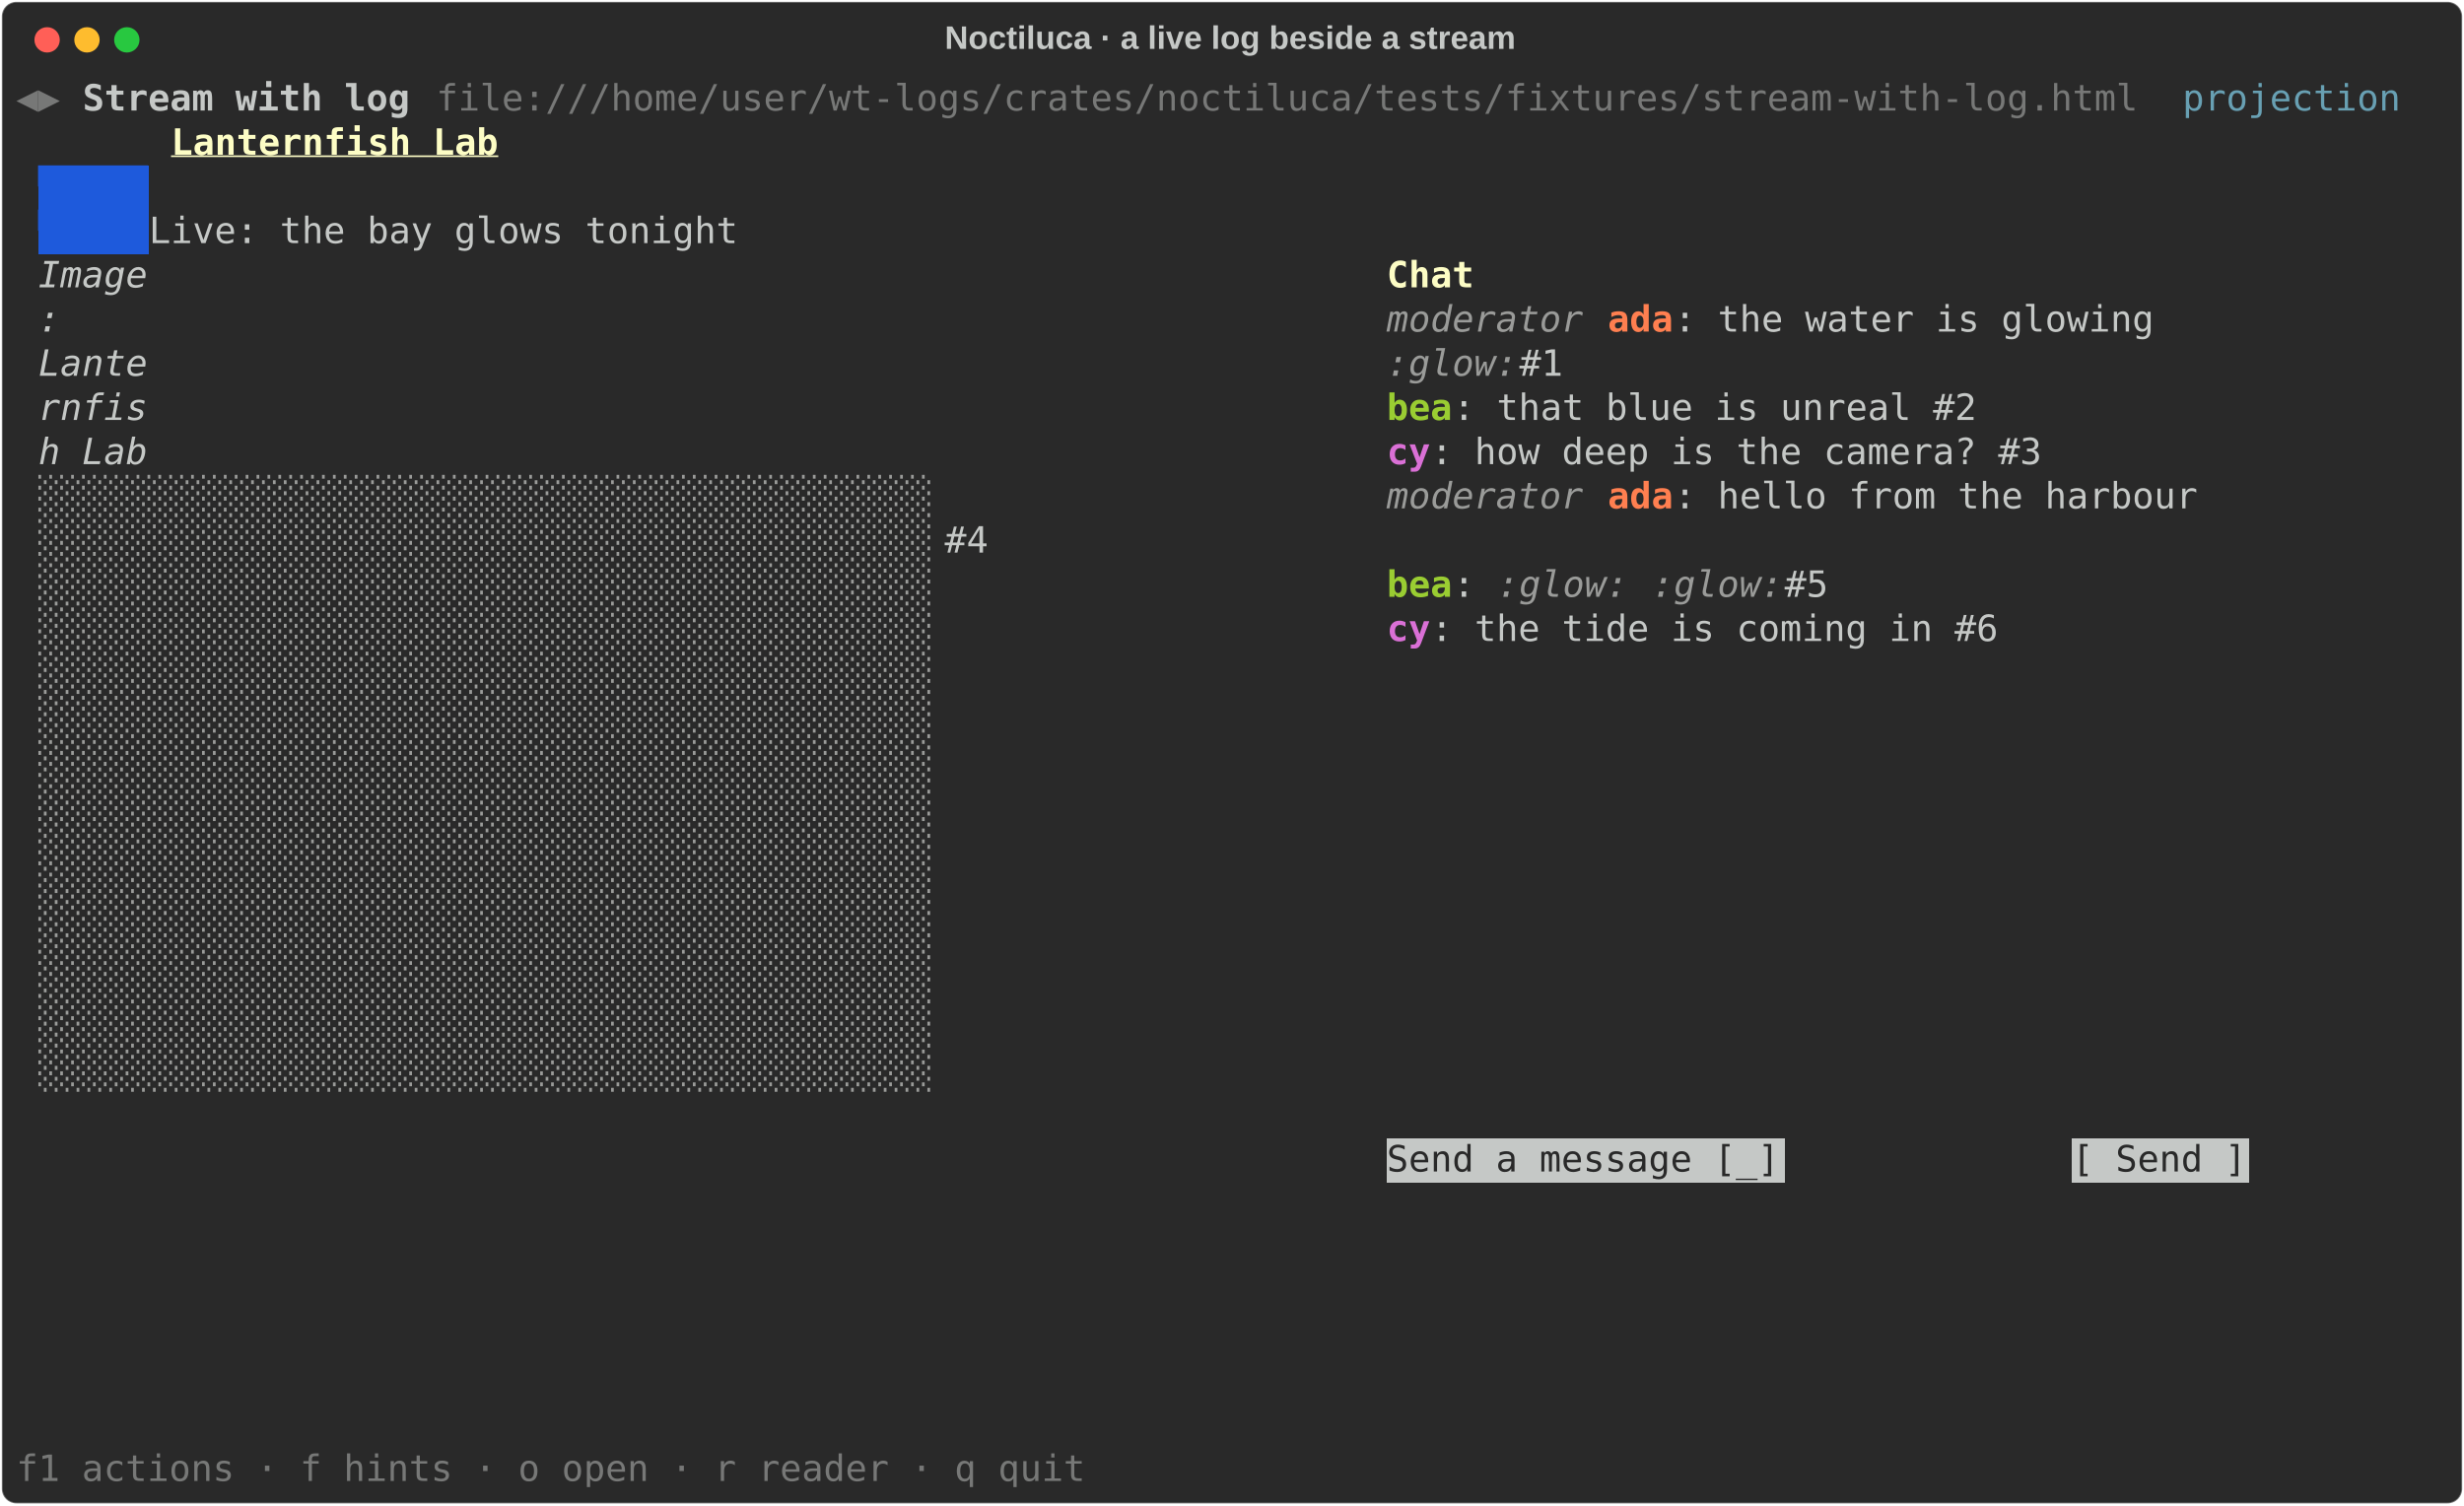
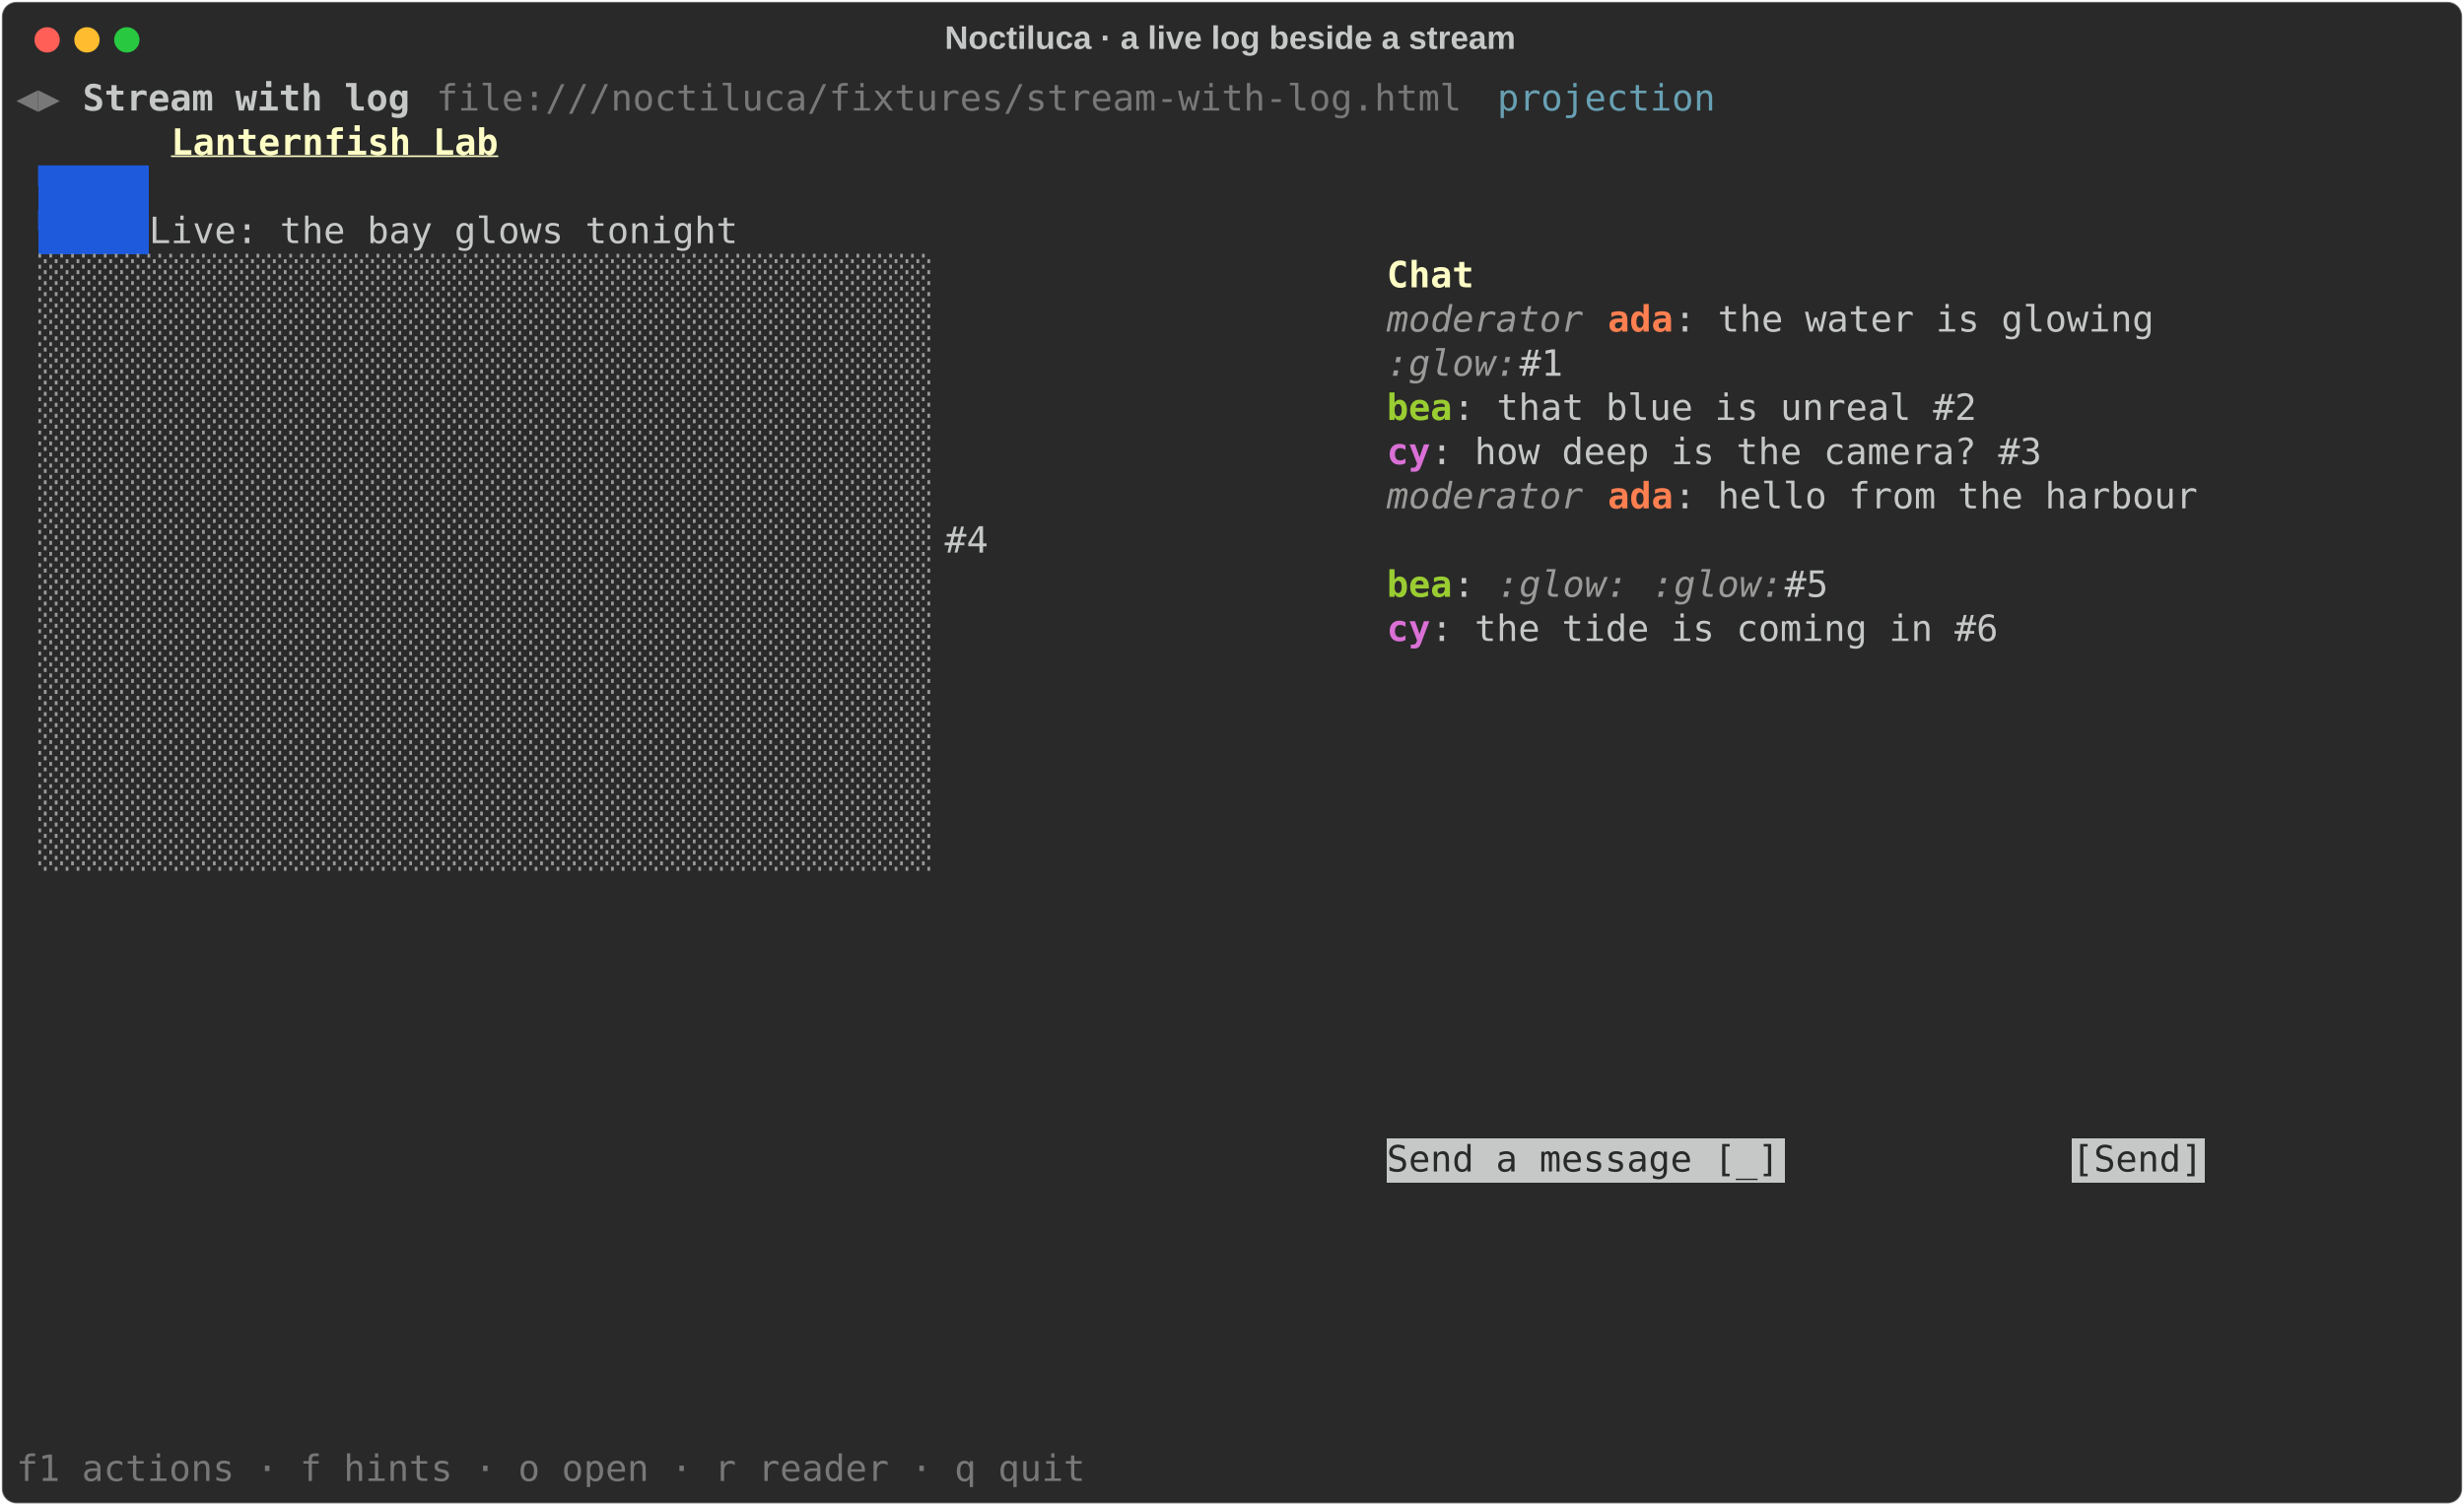
<svg xmlns="http://www.w3.org/2000/svg" class="rich-terminal" viewBox="0 0 1360 830.8">
  <style>

    @font-face {
        font-family: "Fira Code";
        src: local("FiraCode-Regular"),
                url("https://cdnjs.cloudflare.com/ajax/libs/firacode/6.2.0/woff2/FiraCode-Regular.woff2") format("woff2"),
                url("https://cdnjs.cloudflare.com/ajax/libs/firacode/6.2.0/woff/FiraCode-Regular.woff") format("woff");
        font-style: normal;
        font-weight: 400;
    }
    @font-face {
        font-family: "Fira Code";
        src: local("FiraCode-Bold"),
                url("https://cdnjs.cloudflare.com/ajax/libs/firacode/6.2.0/woff2/FiraCode-Bold.woff2") format("woff2"),
                url("https://cdnjs.cloudflare.com/ajax/libs/firacode/6.2.0/woff/FiraCode-Bold.woff") format("woff");
        font-style: bold;
        font-weight: 700;
    }

    .rich-record-matrix {
        font-family: Fira Code, monospace;
        font-size: 20px;
        line-height: 24.4px;
        font-variant-east-asian: full-width;
    }

    .rich-record-title {
        font-size: 18px;
        font-weight: bold;
        font-family: arial;
    }

    .rich-record-r1 { fill: #777877 }
.rich-record-r2 { fill: #c5c8c6 }
.rich-record-r3 { fill: #c5c8c6;font-weight: bold }
.rich-record-r4 { fill: #68a0b3 }
.rich-record-r5 { fill: #fdfdc5;font-weight: bold;text-decoration: underline; }
.rich-record-r6 { fill: #1e5adc }
- .rich-record-r7 { fill: #c5c8c6;font-style: italic; }
+ .rich-record-r7 { fill: #9a9b99 }
.rich-record-r8 { fill: #fdfdc5;font-weight: bold }
.rich-record-r9 { fill: #9a9b99;font-style: italic; }
.rich-record-r10 { fill: #ff7f50;font-weight: bold }
.rich-record-r11 { fill: #9acd32;font-weight: bold }
.rich-record-r12 { fill: #da70d6;font-weight: bold }
- .rich-record-r13 { fill: #9a9b99 }
- .rich-record-r14 { fill: #292929 }
+ .rich-record-r13 { fill: #292929 }
    </style>
  <defs>
    <clipPath id="rich-record-clip-terminal">
      <rect x="0" y="0" width="1341.0" height="779.8" />
    </clipPath>
    <clipPath id="rich-record-line-0">
      <rect x="0" y="1.5" width="1342" height="24.65" />
    </clipPath>
    <clipPath id="rich-record-line-1">
      <rect x="0" y="25.9" width="1342" height="24.65" />
    </clipPath>
    <clipPath id="rich-record-line-2">
      <rect x="0" y="50.3" width="1342" height="24.65" />
    </clipPath>
    <clipPath id="rich-record-line-3">
      <rect x="0" y="74.7" width="1342" height="24.65" />
    </clipPath>
    <clipPath id="rich-record-line-4">
      <rect x="0" y="99.1" width="1342" height="24.65" />
    </clipPath>
    <clipPath id="rich-record-line-5">
      <rect x="0" y="123.5" width="1342" height="24.65" />
    </clipPath>
    <clipPath id="rich-record-line-6">
      <rect x="0" y="147.9" width="1342" height="24.65" />
    </clipPath>
    <clipPath id="rich-record-line-7">
      <rect x="0" y="172.3" width="1342" height="24.65" />
    </clipPath>
    <clipPath id="rich-record-line-8">
      <rect x="0" y="196.7" width="1342" height="24.65" />
    </clipPath>
    <clipPath id="rich-record-line-9">
      <rect x="0" y="221.1" width="1342" height="24.65" />
    </clipPath>
    <clipPath id="rich-record-line-10">
      <rect x="0" y="245.5" width="1342" height="24.65" />
    </clipPath>
    <clipPath id="rich-record-line-11">
      <rect x="0" y="269.9" width="1342" height="24.65" />
    </clipPath>
    <clipPath id="rich-record-line-12">
      <rect x="0" y="294.3" width="1342" height="24.65" />
    </clipPath>
    <clipPath id="rich-record-line-13">
      <rect x="0" y="318.7" width="1342" height="24.65" />
    </clipPath>
    <clipPath id="rich-record-line-14">
      <rect x="0" y="343.1" width="1342" height="24.65" />
    </clipPath>
    <clipPath id="rich-record-line-15">
      <rect x="0" y="367.5" width="1342" height="24.65" />
    </clipPath>
    <clipPath id="rich-record-line-16">
      <rect x="0" y="391.9" width="1342" height="24.65" />
    </clipPath>
    <clipPath id="rich-record-line-17">
      <rect x="0" y="416.3" width="1342" height="24.65" />
    </clipPath>
    <clipPath id="rich-record-line-18">
      <rect x="0" y="440.7" width="1342" height="24.65" />
    </clipPath>
    <clipPath id="rich-record-line-19">
      <rect x="0" y="465.1" width="1342" height="24.65" />
    </clipPath>
    <clipPath id="rich-record-line-20">
      <rect x="0" y="489.5" width="1342" height="24.65" />
    </clipPath>
    <clipPath id="rich-record-line-21">
      <rect x="0" y="513.9" width="1342" height="24.65" />
    </clipPath>
    <clipPath id="rich-record-line-22">
      <rect x="0" y="538.3" width="1342" height="24.65" />
    </clipPath>
    <clipPath id="rich-record-line-23">
      <rect x="0" y="562.7" width="1342" height="24.65" />
    </clipPath>
    <clipPath id="rich-record-line-24">
      <rect x="0" y="587.1" width="1342" height="24.65" />
    </clipPath>
    <clipPath id="rich-record-line-25">
      <rect x="0" y="611.5" width="1342" height="24.65" />
    </clipPath>
    <clipPath id="rich-record-line-26">
      <rect x="0" y="635.9" width="1342" height="24.65" />
    </clipPath>
    <clipPath id="rich-record-line-27">
      <rect x="0" y="660.3" width="1342" height="24.65" />
    </clipPath>
    <clipPath id="rich-record-line-28">
      <rect x="0" y="684.7" width="1342" height="24.65" />
    </clipPath>
    <clipPath id="rich-record-line-29">
      <rect x="0" y="709.1" width="1342" height="24.65" />
    </clipPath>
    <clipPath id="rich-record-line-30">
      <rect x="0" y="733.5" width="1342" height="24.65" />
    </clipPath>
  </defs>
  <rect fill="#292929" stroke="rgba(255,255,255,0.35)" stroke-width="1" x="1" y="1" width="1358" height="828.8" rx="8" />
  <text class="rich-record-title" fill="#c5c8c6" text-anchor="middle" x="679" y="27">Noctiluca · a live log beside a stream</text>
  <g transform="translate(26,22)">
    <circle cx="0" cy="0" r="7" fill="#ff5f57" />
    <circle cx="22" cy="0" r="7" fill="#febc2e" />
    <circle cx="44" cy="0" r="7" fill="#28c840" />
  </g>
  <g transform="translate(9, 41)" clip-path="url(#rich-record-clip-terminal)">
    <rect fill="#1e5adc" x="12.2" y="50.3" width="61" height="24.65" shape-rendering="crispEdges" />
    <rect fill="#1e5adc" x="12.2" y="74.7" width="61" height="24.65" shape-rendering="crispEdges" />
    <rect fill="#c5c8c6" x="756.4" y="587.1" width="219.6" height="24.65" shape-rendering="crispEdges" />
-     <rect fill="#c5c8c6" x="1134.6" y="587.1" width="97.6" height="24.65" shape-rendering="crispEdges" />
+     <rect fill="#c5c8c6" x="1134.6" y="587.1" width="73.2" height="24.65" shape-rendering="crispEdges" />
    <g class="rich-record-matrix">
      <text class="rich-record-r1" x="0" y="20" textLength="24.4" clip-path="url(#rich-record-line-0)">◀▶</text>
      <text class="rich-record-r3" x="36.6" y="20" textLength="183" clip-path="url(#rich-record-line-0)">Stream with log</text>
-       <text class="rich-record-r1" x="231.8" y="20" textLength="951.6" clip-path="url(#rich-record-line-0)">file:///home/user/wt-logs/crates/noctiluca/tests/fixtures/stream-with-log.html</text>
-       <text class="rich-record-r4" x="1195.6" y="20" textLength="122" clip-path="url(#rich-record-line-0)">projection</text>
+       <text class="rich-record-r1" x="231.8" y="20" textLength="573.4" clip-path="url(#rich-record-line-0)">file:///noctiluca/fixtures/stream-with-log.html</text>
+       <text class="rich-record-r4" x="817.4" y="20" textLength="122" clip-path="url(#rich-record-line-0)">projection</text>
      <text class="rich-record-r2" x="1342" y="20" textLength="12.2" clip-path="url(#rich-record-line-0)">
</text>
      <text class="rich-record-r5" x="85.4" y="44.4" textLength="183" clip-path="url(#rich-record-line-1)">Lanternfish Lab</text>
      <text class="rich-record-r2" x="1342" y="44.4" textLength="12.2" clip-path="url(#rich-record-line-1)">
</text>
      <text class="rich-record-r6" x="12.2" y="68.8" textLength="61" clip-path="url(#rich-record-line-2)">▀▀▀▀▀</text>
      <text class="rich-record-r2" x="1342" y="68.8" textLength="12.2" clip-path="url(#rich-record-line-2)">
</text>
      <text class="rich-record-r6" x="12.2" y="93.2" textLength="61" clip-path="url(#rich-record-line-3)">▀▀▀▀▀</text>
      <text class="rich-record-r2" x="73.2" y="93.2" textLength="1268.8" clip-path="url(#rich-record-line-3)"> Live: the bay glows tonight                                                                            </text>
      <text class="rich-record-r2" x="1342" y="93.2" textLength="12.2" clip-path="url(#rich-record-line-3)">
</text>
-       <text class="rich-record-r7" x="12.2" y="117.6" textLength="61" clip-path="url(#rich-record-line-4)">Image</text>
+       <text class="rich-record-r7" x="12.2" y="117.6" textLength="500.2" clip-path="url(#rich-record-line-4)">░░░░░░░░░░░░░░░░░░░░░░░░░░░░░░░░░░░░░░░░░</text>
      <text class="rich-record-r8" x="756.4" y="117.6" textLength="48.8" clip-path="url(#rich-record-line-4)">Chat</text>
      <text class="rich-record-r2" x="1342" y="117.6" textLength="12.2" clip-path="url(#rich-record-line-4)">
</text>
-       <text class="rich-record-r7" x="12.2" y="142" textLength="12.2" clip-path="url(#rich-record-line-5)">:</text>
+       <text class="rich-record-r7" x="12.2" y="142" textLength="500.2" clip-path="url(#rich-record-line-5)">░░░░░░░░░░░░░░░░░░░░░░░░░░░░░░░░░░░░░░░░░</text>
      <text class="rich-record-r9" x="756.4" y="142" textLength="109.8" clip-path="url(#rich-record-line-5)">moderator</text>
      <text class="rich-record-r10" x="878.4" y="142" textLength="36.6" clip-path="url(#rich-record-line-5)">ada</text>
      <text class="rich-record-r2" x="915" y="142" textLength="427" clip-path="url(#rich-record-line-5)">: the water is glowing             </text>
      <text class="rich-record-r2" x="1342" y="142" textLength="12.2" clip-path="url(#rich-record-line-5)">
</text>
-       <text class="rich-record-r7" x="12.2" y="166.4" textLength="61" clip-path="url(#rich-record-line-6)">Lante</text>
+       <text class="rich-record-r7" x="12.2" y="166.4" textLength="500.2" clip-path="url(#rich-record-line-6)">░░░░░░░░░░░░░░░░░░░░░░░░░░░░░░░░░░░░░░░░░</text>
      <text class="rich-record-r9" x="756.4" y="166.4" textLength="73.2" clip-path="url(#rich-record-line-6)">:glow:</text>
      <text class="rich-record-r2" x="829.6" y="166.4" textLength="512.4" clip-path="url(#rich-record-line-6)"> #1                                       </text>
      <text class="rich-record-r2" x="1342" y="166.4" textLength="12.2" clip-path="url(#rich-record-line-6)">
</text>
-       <text class="rich-record-r7" x="12.2" y="190.8" textLength="61" clip-path="url(#rich-record-line-7)">rnfis</text>
+       <text class="rich-record-r7" x="12.2" y="190.8" textLength="500.2" clip-path="url(#rich-record-line-7)">░░░░░░░░░░░░░░░░░░░░░░░░░░░░░░░░░░░░░░░░░</text>
      <text class="rich-record-r11" x="756.4" y="190.8" textLength="36.6" clip-path="url(#rich-record-line-7)">bea</text>
      <text class="rich-record-r2" x="793" y="190.8" textLength="549" clip-path="url(#rich-record-line-7)">: that blue is unreal #2                     </text>
      <text class="rich-record-r2" x="1342" y="190.8" textLength="12.2" clip-path="url(#rich-record-line-7)">
</text>
-       <text class="rich-record-r7" x="12.2" y="215.2" textLength="61" clip-path="url(#rich-record-line-8)">h Lab</text>
+       <text class="rich-record-r7" x="12.2" y="215.2" textLength="500.2" clip-path="url(#rich-record-line-8)">░░░░░░░░░░░░░░░░░░░░░░░░░░░░░░░░░░░░░░░░░</text>
      <text class="rich-record-r12" x="756.4" y="215.2" textLength="24.4" clip-path="url(#rich-record-line-8)">cy</text>
      <text class="rich-record-r2" x="780.8" y="215.2" textLength="561.2" clip-path="url(#rich-record-line-8)">: how deep is the camera? #3                  </text>
      <text class="rich-record-r2" x="1342" y="215.2" textLength="12.2" clip-path="url(#rich-record-line-8)">
</text>
-       <text class="rich-record-r13" x="12.2" y="239.6" textLength="500.2" clip-path="url(#rich-record-line-9)">░░░░░░░░░░░░░░░░░░░░░░░░░░░░░░░░░░░░░░░░░</text>
+       <text class="rich-record-r7" x="12.2" y="239.6" textLength="500.2" clip-path="url(#rich-record-line-9)">░░░░░░░░░░░░░░░░░░░░░░░░░░░░░░░░░░░░░░░░░</text>
      <text class="rich-record-r9" x="756.4" y="239.6" textLength="109.8" clip-path="url(#rich-record-line-9)">moderator</text>
      <text class="rich-record-r10" x="878.4" y="239.6" textLength="36.6" clip-path="url(#rich-record-line-9)">ada</text>
      <text class="rich-record-r2" x="915" y="239.6" textLength="427" clip-path="url(#rich-record-line-9)">: hello from the harbour           </text>
      <text class="rich-record-r2" x="1342" y="239.6" textLength="12.2" clip-path="url(#rich-record-line-9)">
</text>
-       <text class="rich-record-r13" x="12.2" y="264" textLength="500.2" clip-path="url(#rich-record-line-10)">░░░░░░░░░░░░░░░░░░░░░░░░░░░░░░░░░░░░░░░░░</text>
+       <text class="rich-record-r7" x="12.2" y="264" textLength="500.2" clip-path="url(#rich-record-line-10)">░░░░░░░░░░░░░░░░░░░░░░░░░░░░░░░░░░░░░░░░░</text>
      <text class="rich-record-r2" x="512.4" y="264" textLength="829.6" clip-path="url(#rich-record-line-10)">                    #4                                              </text>
      <text class="rich-record-r2" x="1342" y="264" textLength="12.2" clip-path="url(#rich-record-line-10)">
</text>
-       <text class="rich-record-r13" x="12.2" y="288.4" textLength="500.2" clip-path="url(#rich-record-line-11)">░░░░░░░░░░░░░░░░░░░░░░░░░░░░░░░░░░░░░░░░░</text>
+       <text class="rich-record-r7" x="12.2" y="288.4" textLength="500.2" clip-path="url(#rich-record-line-11)">░░░░░░░░░░░░░░░░░░░░░░░░░░░░░░░░░░░░░░░░░</text>
      <text class="rich-record-r11" x="756.4" y="288.4" textLength="36.6" clip-path="url(#rich-record-line-11)">bea</text>
      <text class="rich-record-r2" x="793" y="288.4" textLength="24.4" clip-path="url(#rich-record-line-11)">: </text>
      <text class="rich-record-r9" x="817.4" y="288.4" textLength="73.2" clip-path="url(#rich-record-line-11)">:glow:</text>
      <text class="rich-record-r9" x="902.8" y="288.4" textLength="73.2" clip-path="url(#rich-record-line-11)">:glow:</text>
      <text class="rich-record-r2" x="976" y="288.4" textLength="366" clip-path="url(#rich-record-line-11)"> #5                           </text>
      <text class="rich-record-r2" x="1342" y="288.4" textLength="12.2" clip-path="url(#rich-record-line-11)">
</text>
-       <text class="rich-record-r13" x="12.2" y="312.8" textLength="500.2" clip-path="url(#rich-record-line-12)">░░░░░░░░░░░░░░░░░░░░░░░░░░░░░░░░░░░░░░░░░</text>
+       <text class="rich-record-r7" x="12.2" y="312.8" textLength="500.2" clip-path="url(#rich-record-line-12)">░░░░░░░░░░░░░░░░░░░░░░░░░░░░░░░░░░░░░░░░░</text>
      <text class="rich-record-r12" x="756.4" y="312.8" textLength="24.4" clip-path="url(#rich-record-line-12)">cy</text>
      <text class="rich-record-r2" x="780.8" y="312.8" textLength="561.2" clip-path="url(#rich-record-line-12)">: the tide is coming in #6                    </text>
      <text class="rich-record-r2" x="1342" y="312.8" textLength="12.2" clip-path="url(#rich-record-line-12)">
</text>
-       <text class="rich-record-r13" x="12.2" y="337.2" textLength="500.2" clip-path="url(#rich-record-line-13)">░░░░░░░░░░░░░░░░░░░░░░░░░░░░░░░░░░░░░░░░░</text>
+       <text class="rich-record-r7" x="12.2" y="337.2" textLength="500.2" clip-path="url(#rich-record-line-13)">░░░░░░░░░░░░░░░░░░░░░░░░░░░░░░░░░░░░░░░░░</text>
      <text class="rich-record-r2" x="1342" y="337.2" textLength="12.2" clip-path="url(#rich-record-line-13)">
</text>
-       <text class="rich-record-r13" x="12.2" y="361.6" textLength="500.2" clip-path="url(#rich-record-line-14)">░░░░░░░░░░░░░░░░░░░░░░░░░░░░░░░░░░░░░░░░░</text>
+       <text class="rich-record-r7" x="12.2" y="361.6" textLength="500.2" clip-path="url(#rich-record-line-14)">░░░░░░░░░░░░░░░░░░░░░░░░░░░░░░░░░░░░░░░░░</text>
      <text class="rich-record-r2" x="1342" y="361.6" textLength="12.2" clip-path="url(#rich-record-line-14)">
</text>
-       <text class="rich-record-r13" x="12.2" y="386" textLength="500.2" clip-path="url(#rich-record-line-15)">░░░░░░░░░░░░░░░░░░░░░░░░░░░░░░░░░░░░░░░░░</text>
+       <text class="rich-record-r7" x="12.2" y="386" textLength="500.2" clip-path="url(#rich-record-line-15)">░░░░░░░░░░░░░░░░░░░░░░░░░░░░░░░░░░░░░░░░░</text>
      <text class="rich-record-r2" x="1342" y="386" textLength="12.2" clip-path="url(#rich-record-line-15)">
</text>
-       <text class="rich-record-r13" x="12.2" y="410.4" textLength="500.2" clip-path="url(#rich-record-line-16)">░░░░░░░░░░░░░░░░░░░░░░░░░░░░░░░░░░░░░░░░░</text>
+       <text class="rich-record-r7" x="12.2" y="410.4" textLength="500.2" clip-path="url(#rich-record-line-16)">░░░░░░░░░░░░░░░░░░░░░░░░░░░░░░░░░░░░░░░░░</text>
      <text class="rich-record-r2" x="1342" y="410.4" textLength="12.2" clip-path="url(#rich-record-line-16)">
</text>
-       <text class="rich-record-r13" x="12.2" y="434.8" textLength="500.2" clip-path="url(#rich-record-line-17)">░░░░░░░░░░░░░░░░░░░░░░░░░░░░░░░░░░░░░░░░░</text>
+       <text class="rich-record-r7" x="12.2" y="434.8" textLength="500.2" clip-path="url(#rich-record-line-17)">░░░░░░░░░░░░░░░░░░░░░░░░░░░░░░░░░░░░░░░░░</text>
      <text class="rich-record-r2" x="1342" y="434.8" textLength="12.2" clip-path="url(#rich-record-line-17)">
</text>
-       <text class="rich-record-r13" x="12.2" y="459.2" textLength="500.2" clip-path="url(#rich-record-line-18)">░░░░░░░░░░░░░░░░░░░░░░░░░░░░░░░░░░░░░░░░░</text>
      <text class="rich-record-r2" x="1342" y="459.2" textLength="12.2" clip-path="url(#rich-record-line-18)">
</text>
-       <text class="rich-record-r13" x="12.2" y="483.6" textLength="500.2" clip-path="url(#rich-record-line-19)">░░░░░░░░░░░░░░░░░░░░░░░░░░░░░░░░░░░░░░░░░</text>
      <text class="rich-record-r2" x="1342" y="483.6" textLength="12.2" clip-path="url(#rich-record-line-19)">
</text>
-       <text class="rich-record-r13" x="12.2" y="508" textLength="500.2" clip-path="url(#rich-record-line-20)">░░░░░░░░░░░░░░░░░░░░░░░░░░░░░░░░░░░░░░░░░</text>
      <text class="rich-record-r2" x="1342" y="508" textLength="12.2" clip-path="url(#rich-record-line-20)">
</text>
-       <text class="rich-record-r13" x="12.2" y="532.4" textLength="500.2" clip-path="url(#rich-record-line-21)">░░░░░░░░░░░░░░░░░░░░░░░░░░░░░░░░░░░░░░░░░</text>
      <text class="rich-record-r2" x="1342" y="532.4" textLength="12.2" clip-path="url(#rich-record-line-21)">
</text>
-       <text class="rich-record-r13" x="12.2" y="556.8" textLength="500.2" clip-path="url(#rich-record-line-22)">░░░░░░░░░░░░░░░░░░░░░░░░░░░░░░░░░░░░░░░░░</text>
      <text class="rich-record-r2" x="1342" y="556.8" textLength="12.2" clip-path="url(#rich-record-line-22)">
</text>
      <text class="rich-record-r2" x="1342" y="581.2" textLength="12.2" clip-path="url(#rich-record-line-23)">
</text>
-       <text class="rich-record-r14" x="756.4" y="605.6" textLength="219.6" clip-path="url(#rich-record-line-24)">Send a message [_]</text>
-       <text class="rich-record-r14" x="1134.6" y="605.6" textLength="97.6" clip-path="url(#rich-record-line-24)">[ Send ]</text>
+       <text class="rich-record-r13" x="756.4" y="605.6" textLength="219.6" clip-path="url(#rich-record-line-24)">Send a message [_]</text>
+       <text class="rich-record-r13" x="1134.6" y="605.6" textLength="73.2" clip-path="url(#rich-record-line-24)">[Send]</text>
      <text class="rich-record-r2" x="1342" y="605.6" textLength="12.2" clip-path="url(#rich-record-line-24)">
</text>
      <text class="rich-record-r2" x="1342" y="630" textLength="12.2" clip-path="url(#rich-record-line-25)">
</text>
      <text class="rich-record-r2" x="1342" y="654.4" textLength="12.2" clip-path="url(#rich-record-line-26)">
</text>
      <text class="rich-record-r2" x="1342" y="678.8" textLength="12.2" clip-path="url(#rich-record-line-27)">
</text>
      <text class="rich-record-r2" x="1342" y="703.2" textLength="12.2" clip-path="url(#rich-record-line-28)">
</text>
      <text class="rich-record-r2" x="1342" y="727.6" textLength="12.2" clip-path="url(#rich-record-line-29)">
</text>
      <text class="rich-record-r2" x="1342" y="752" textLength="12.2" clip-path="url(#rich-record-line-30)">
</text>
      <text class="rich-record-r1" x="0" y="776.4" textLength="597.8" clip-path="url(#rich-record-line-31)">f1 actions · f hints · o open · r reader · q quit</text>
    </g>
  </g>
</svg>
